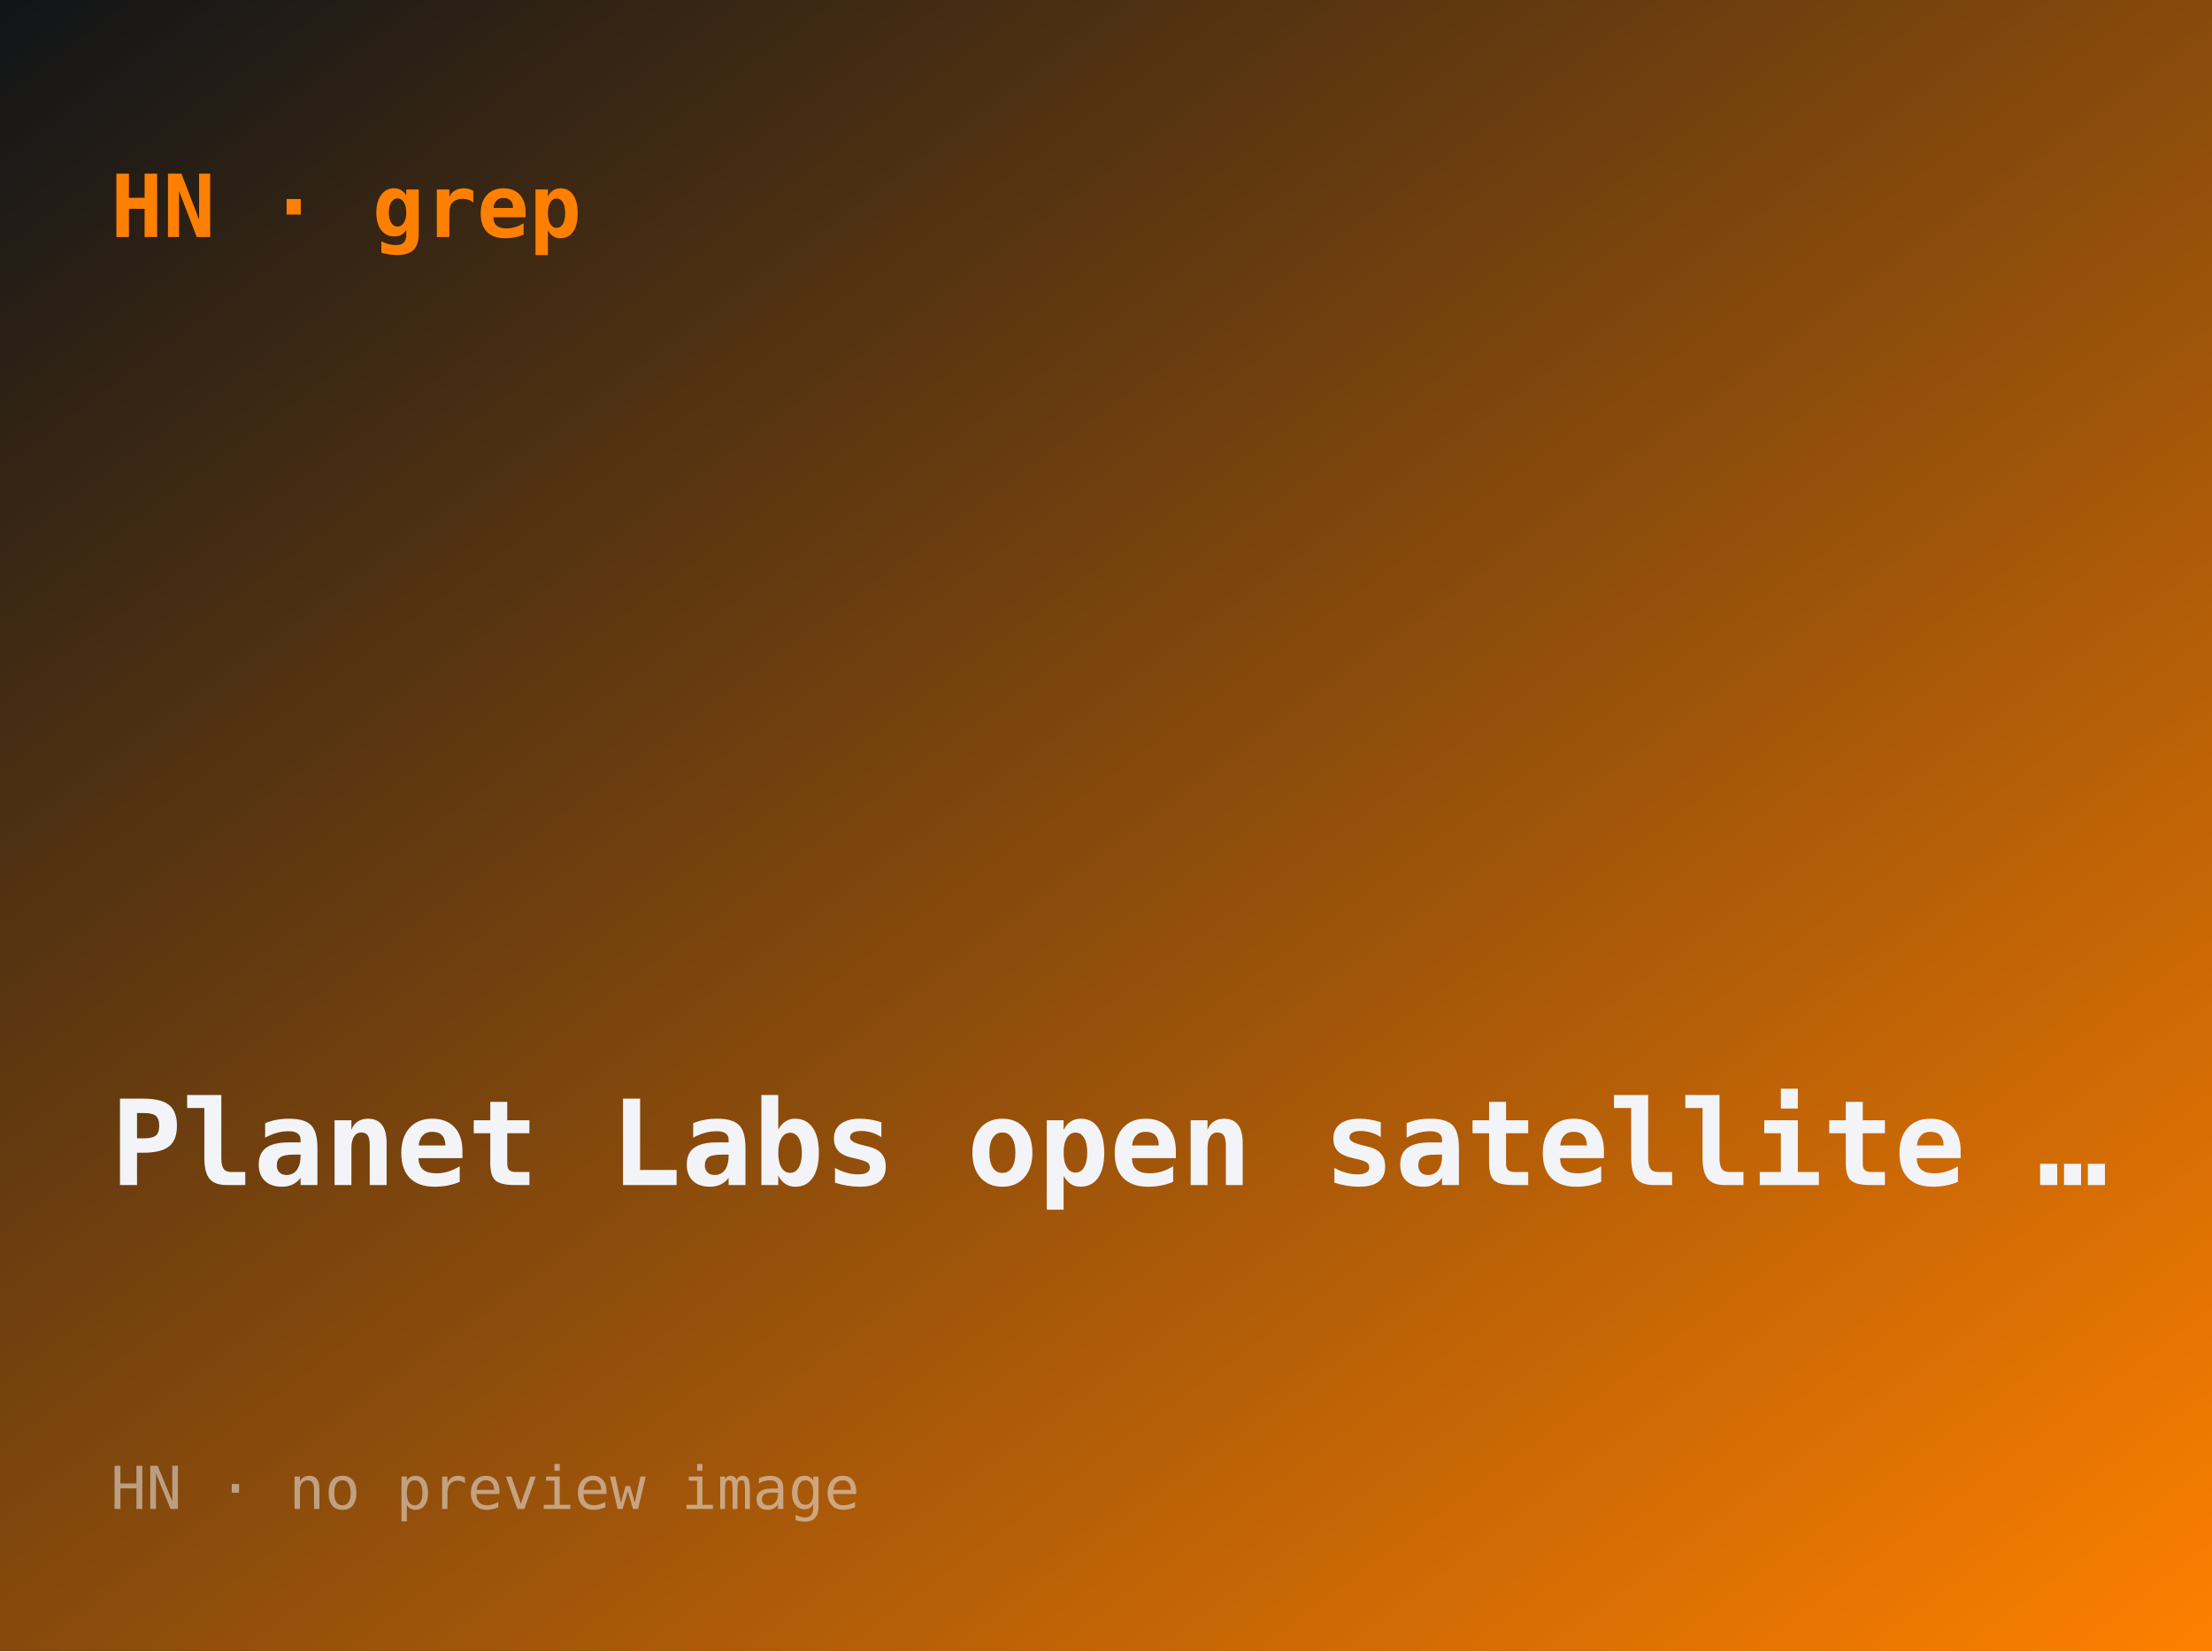
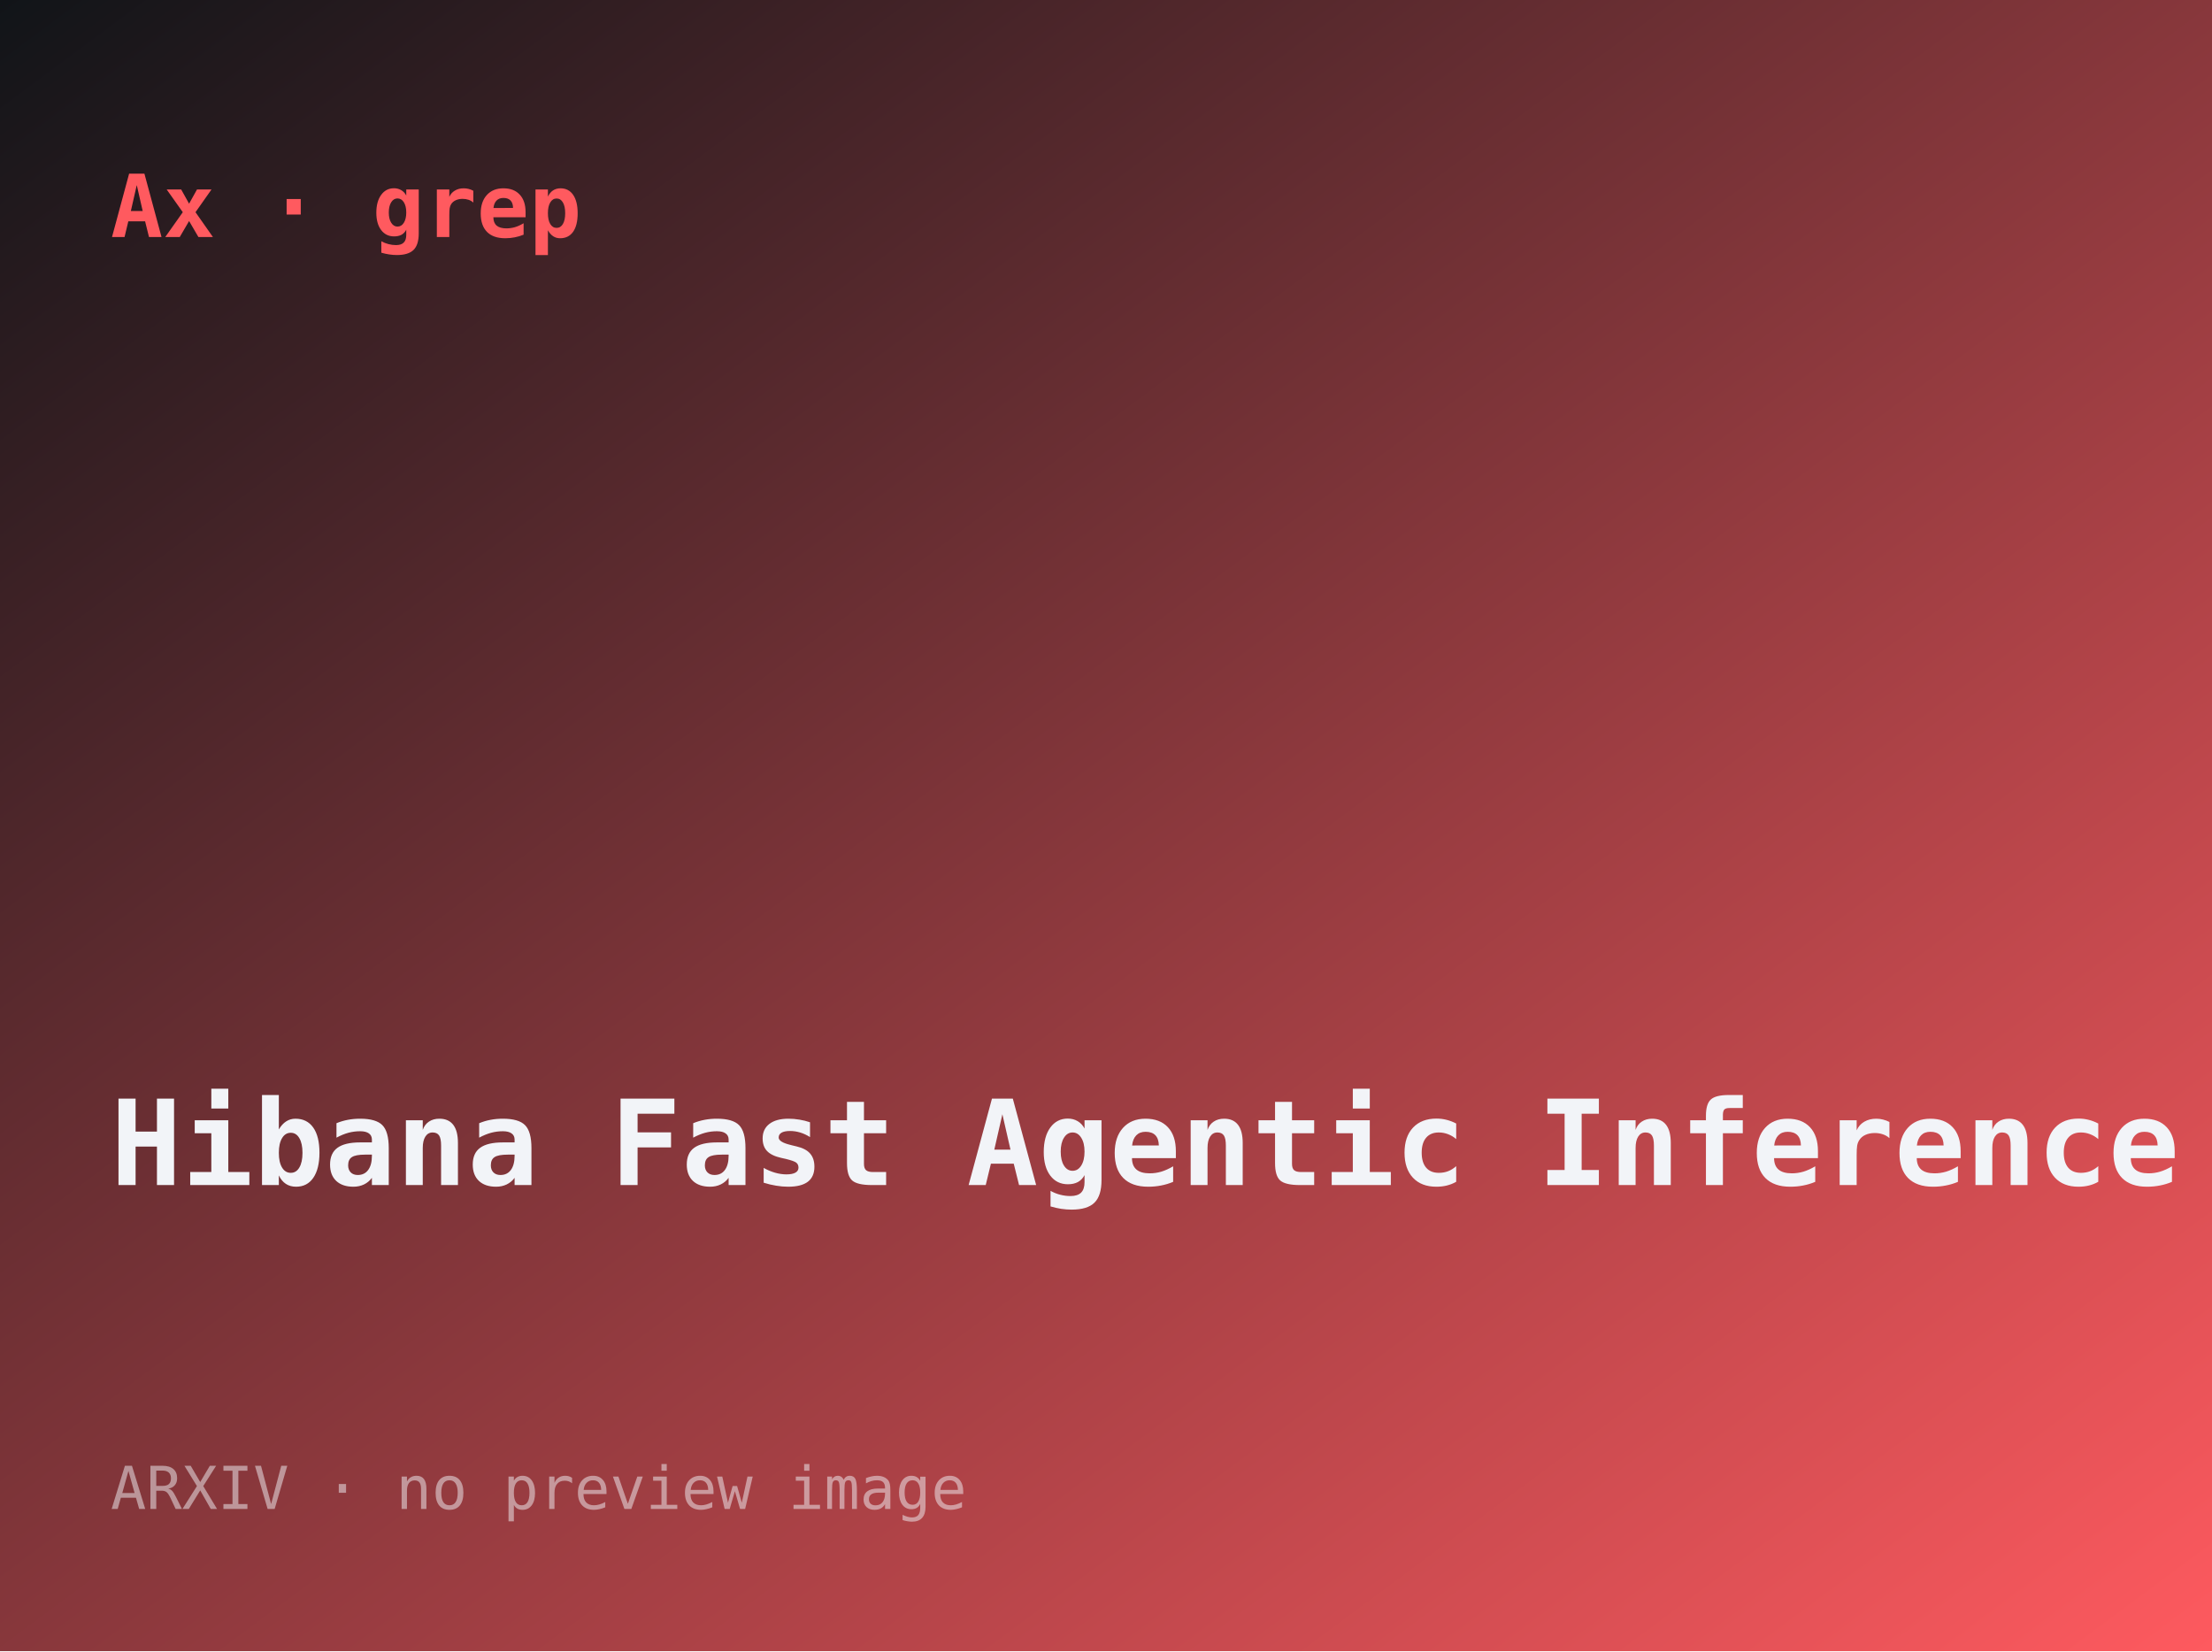
- <svg xmlns="http://www.w3.org/2000/svg" width="560" height="418" viewBox="0 0 560 418" role="img" aria-label="Planet Labs’ open satellite ephemerides">
+ <svg xmlns="http://www.w3.org/2000/svg" width="560" height="418" viewBox="0 0 560 418" role="img" aria-label="Hibana: Fast Agentic Inference on Unified-Memory Devices">
  <defs>
    <linearGradient id="g" x1="0" y1="0" x2="1" y2="1">
      <stop offset="0" stop-color="#101418" />
-       <stop offset="1" stop-color="#ff8000" />
+       <stop offset="1" stop-color="#ff5a5f" />
    </linearGradient>
  </defs>
  <rect width="560" height="418" fill="url(#g)" />
-   <text x="28" y="60" font-family="ui-monospace,monospace" font-size="22" fill="#ff8000" font-weight="700">HN · grep</text>
-   <text x="28" y="300" font-family="ui-monospace,monospace" font-size="30" fill="#f2f4f8" font-weight="600">Planet Labs open satellite …</text>
-   <text x="28" y="382" font-family="ui-monospace,monospace" font-size="15" fill="rgba(242,244,248,.5)">HN · no preview image</text>
+   <text x="28" y="60" font-family="ui-monospace,monospace" font-size="22" fill="#ff5a5f" font-weight="700">Ax · grep</text>
+   <text x="28" y="300" font-family="ui-monospace,monospace" font-size="30" fill="#f2f4f8" font-weight="600">Hibana Fast Agentic Inference …</text>
+   <text x="28" y="382" font-family="ui-monospace,monospace" font-size="15" fill="rgba(242,244,248,.5)">ARXIV · no preview image</text>
</svg>
